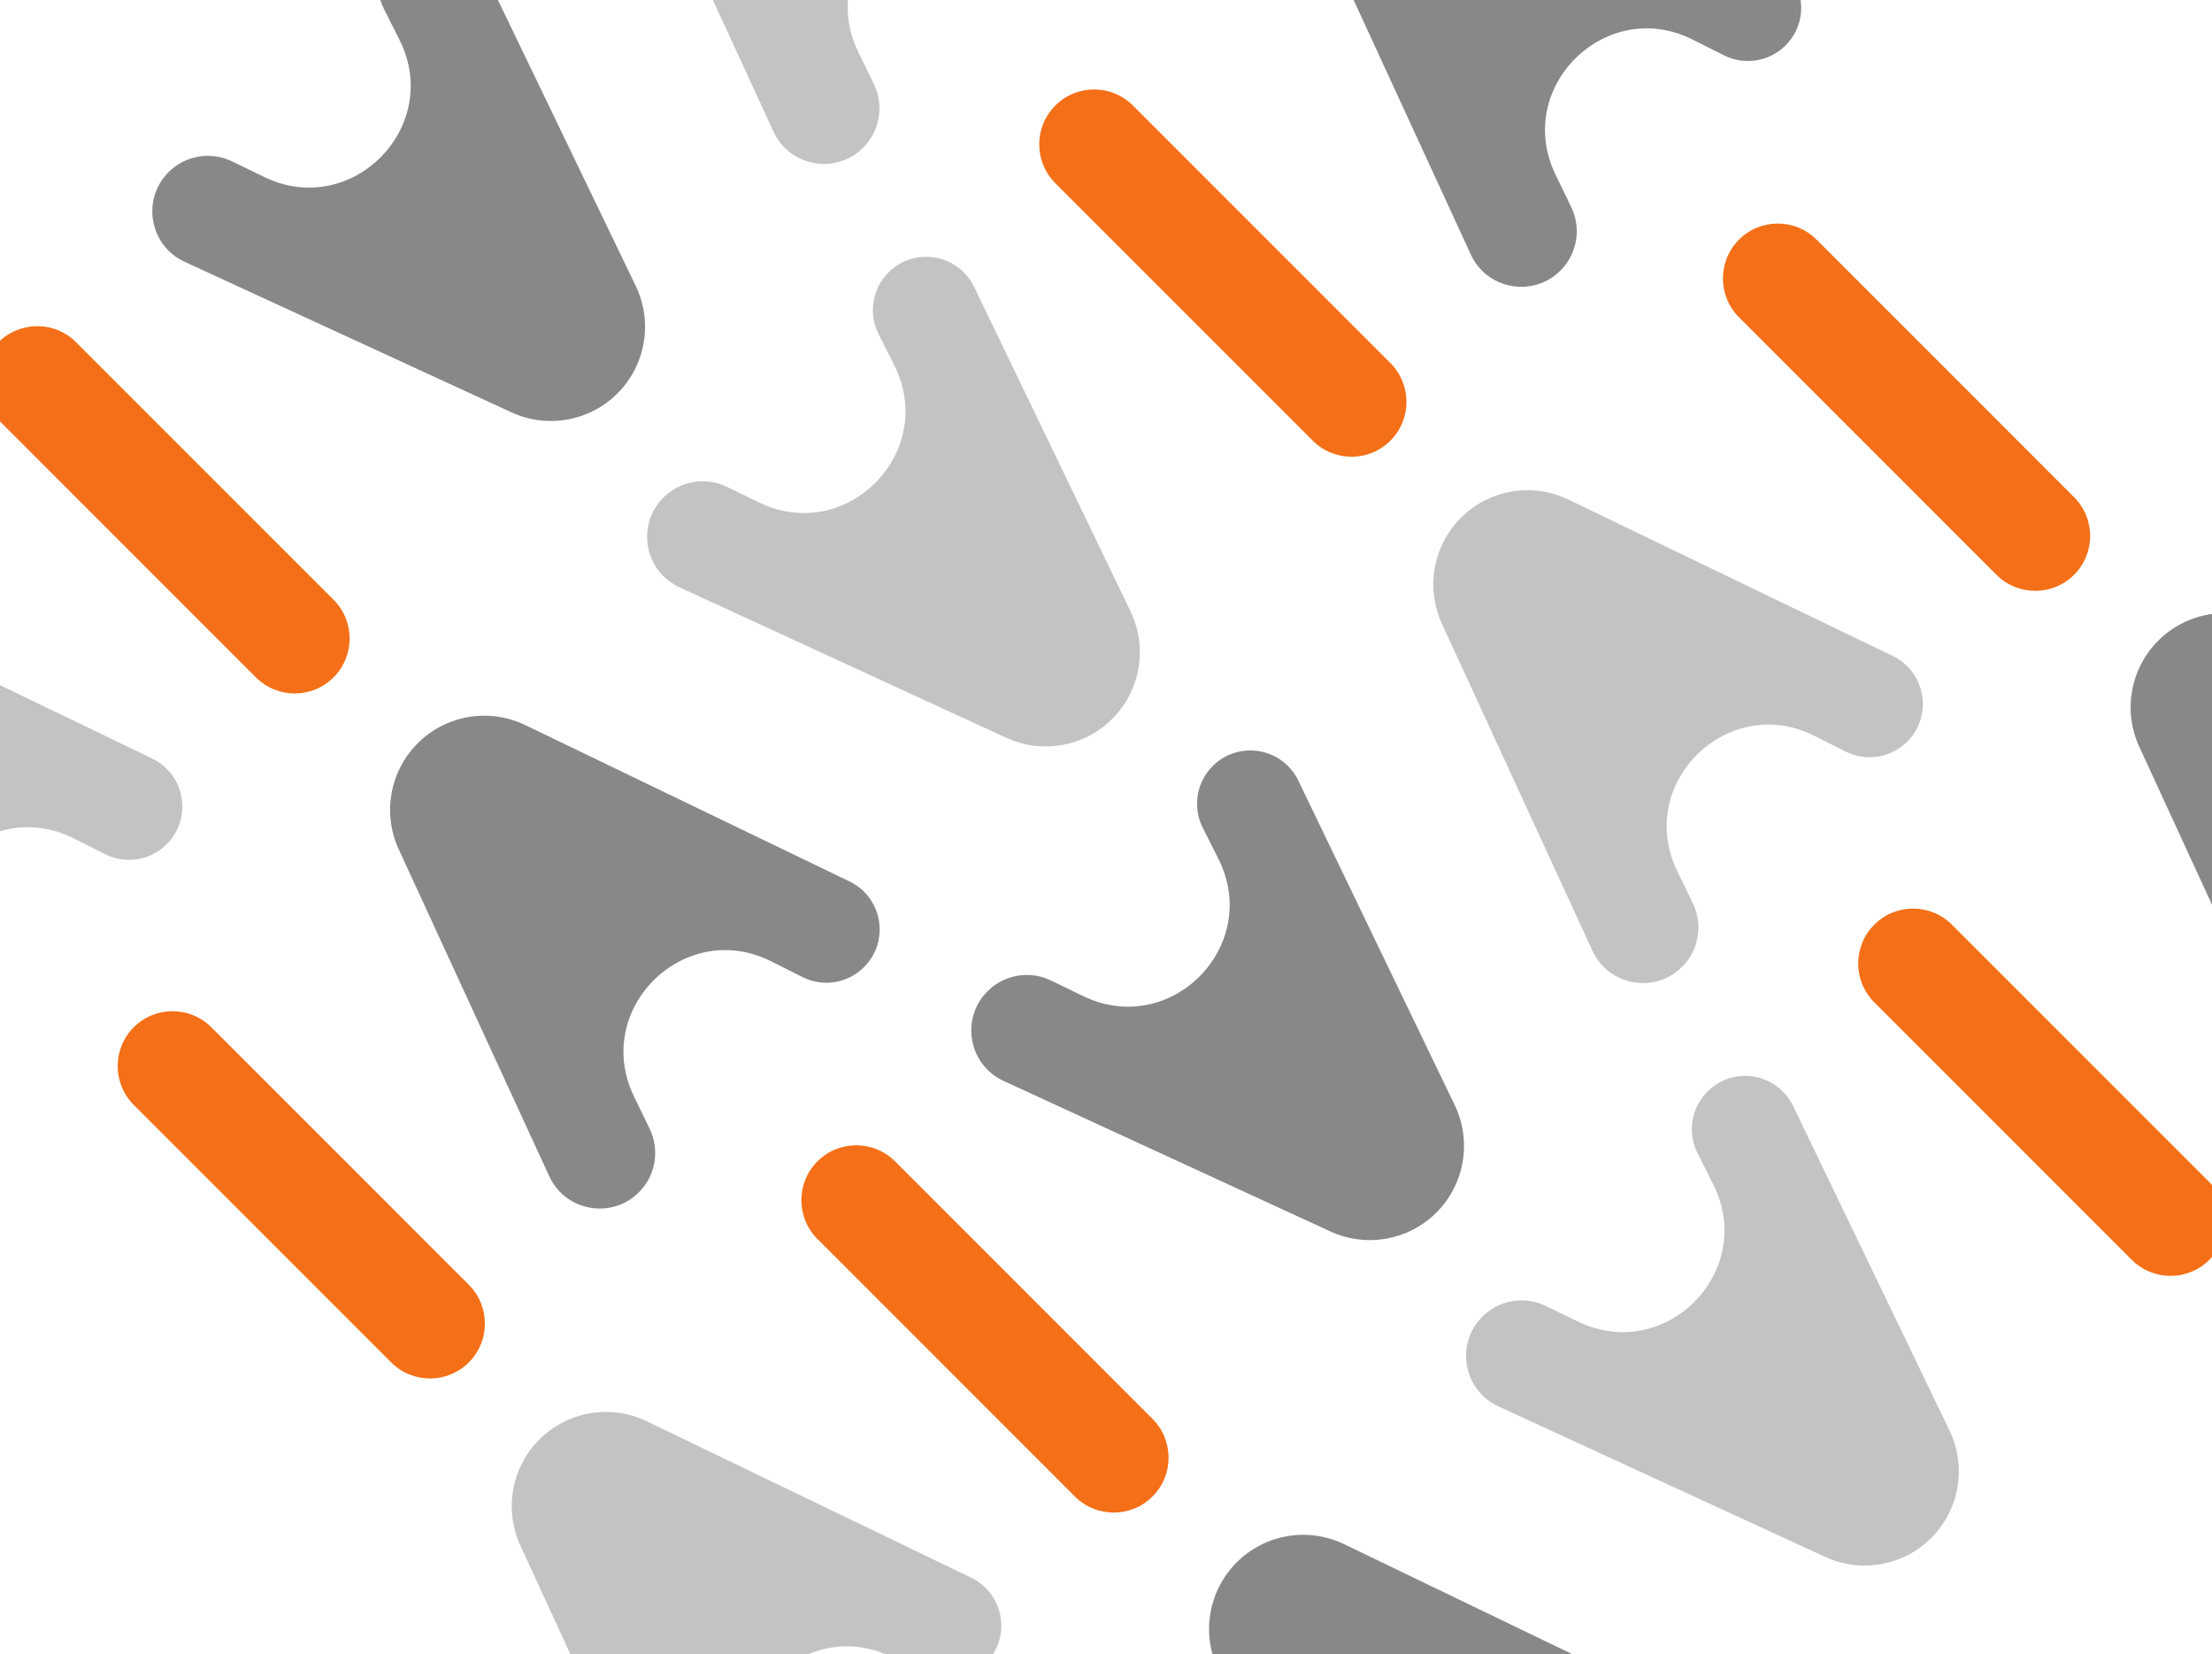
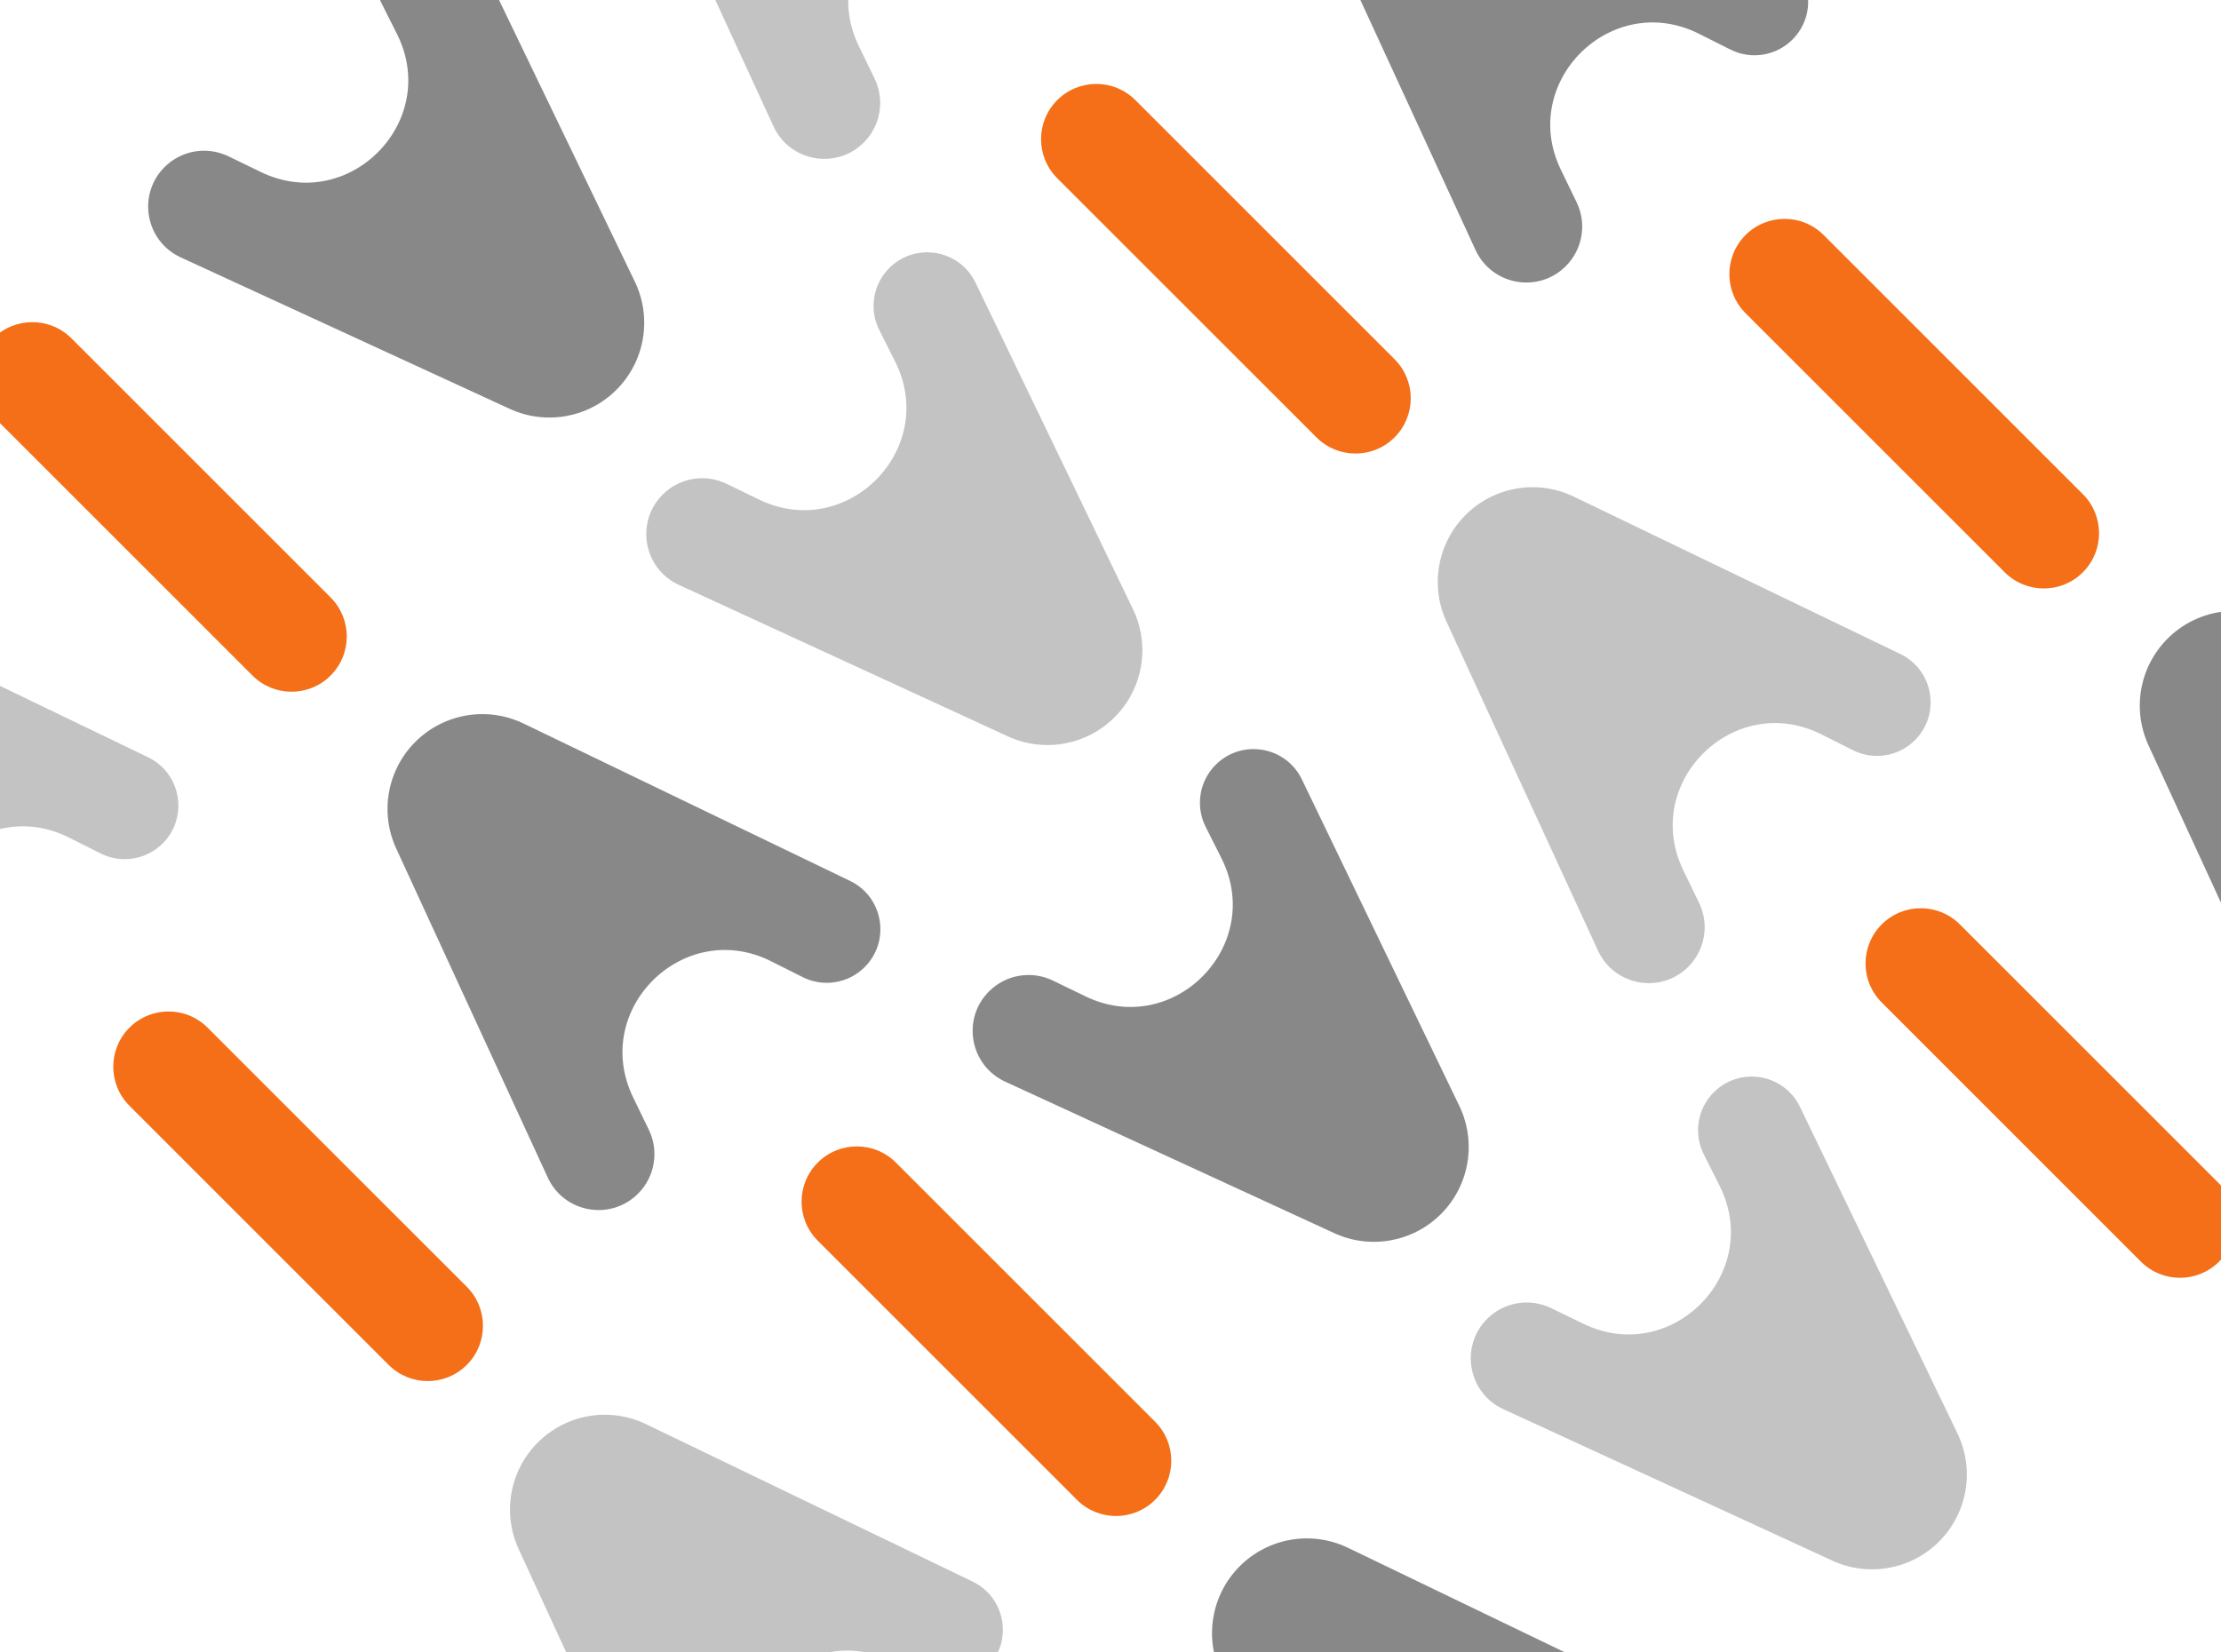
- <svg xmlns="http://www.w3.org/2000/svg" width="376" height="281" viewBox="0 0 376 281" fill="none">
-   <path d="M375.548 200.91C379.192 204.553 379.192 210.46 375.548 214.103C371.905 217.746 365.999 217.746 362.356 214.103L318.593 170.34C314.95 166.697 314.95 160.79 318.593 157.147C322.236 153.504 328.143 153.504 331.786 157.147L375.548 200.91Z" fill="#F46F17" />
-   <path d="M254.7 239.015C248.731 236.267 247.327 228.413 251.973 223.767C254.816 220.924 259.148 220.194 262.765 221.947L268.235 224.599C283.1 231.805 298.634 216.046 291.216 201.285L288.547 195.976C286.794 192.487 287.474 188.266 290.235 185.505C294.645 181.095 302.089 182.358 304.797 187.976L331.374 243.104C334.33 249.235 333.086 256.565 328.274 261.377C323.535 266.116 316.345 267.402 310.257 264.598L254.7 239.015Z" fill="#121212" fill-opacity="0.25" />
-   <path d="M389.217 182.459C391.966 188.427 399.819 189.832 404.466 185.185C407.309 182.342 408.039 178.011 406.285 174.393L403.634 168.924C396.428 154.058 412.187 138.524 426.947 145.943L432.257 148.611C435.746 150.365 439.966 149.685 442.728 146.923C447.138 142.513 445.875 135.07 440.257 132.361L385.128 105.784C378.997 102.829 371.668 104.072 366.855 108.885C362.116 113.624 360.831 120.814 363.634 126.902L389.217 182.459Z" fill="#121212" fill-opacity="0.5" />
-   <path d="M232.569 339.107C235.318 345.075 243.171 346.48 247.818 341.833C250.66 338.991 251.391 334.659 249.637 331.041L246.986 325.572C239.78 310.706 255.539 295.172 270.299 302.591L275.608 305.26C279.098 307.013 283.318 306.333 286.08 303.572C290.49 299.161 289.226 291.718 283.608 289.009L228.48 262.432C222.349 259.477 215.02 260.72 210.207 265.533C205.468 270.272 204.183 277.462 206.986 283.55L232.569 339.107Z" fill="#121212" fill-opacity="0.5" />
-   <path d="M236.339 61.701C239.982 65.344 239.982 71.25 236.339 74.893C232.696 78.536 226.79 78.536 223.147 74.893L179.384 31.13C175.741 27.487 175.741 21.581 179.384 17.938C183.027 14.295 188.933 14.295 192.576 17.938L236.339 61.701Z" fill="#F46F17" />
-   <path d="M79.691 218.349C83.334 221.992 83.334 227.898 79.691 231.541C76.048 235.184 70.141 235.184 66.498 231.541L22.736 187.779C19.093 184.136 19.093 178.229 22.736 174.586C26.379 170.943 32.285 170.943 35.928 174.586L79.691 218.349Z" fill="#F46F17" />
-   <path d="M115.491 99.806C109.522 97.058 108.118 89.204 112.764 84.557C115.607 81.715 119.938 80.984 123.556 82.738L129.026 85.389C143.891 92.595 159.425 76.836 152.006 62.076L149.338 56.767C147.584 53.278 148.265 49.057 151.026 46.296C155.436 41.886 162.88 43.149 165.588 48.767L192.165 103.895C195.121 110.026 193.877 117.355 189.064 122.168C184.325 126.907 177.136 128.192 171.048 125.389L115.491 99.806Z" fill="#121212" fill-opacity="0.25" />
-   <path d="M250.008 43.249C252.756 49.218 260.61 50.622 265.256 45.976C268.099 43.133 268.83 38.802 267.076 35.184L264.425 29.715C257.219 14.849 272.977 -0.685 287.738 6.734L293.047 9.402C296.536 11.156 300.757 10.476 303.518 7.714C307.928 3.304 306.665 -4.14 301.047 -6.848L245.919 -33.425C239.788 -36.381 232.459 -35.137 227.646 -30.325C222.907 -25.585 221.621 -18.396 224.425 -12.308L250.008 43.249Z" fill="#121212" fill-opacity="0.5" />
-   <path d="M93.36 199.898C96.108 205.866 103.962 207.27 108.608 202.624C111.451 199.781 112.181 195.45 110.428 191.832L107.776 186.363C100.571 171.497 116.329 155.963 131.09 163.382L136.399 166.05C139.888 167.804 144.109 167.124 146.87 164.362C151.28 159.952 150.017 152.508 144.399 149.8L89.271 123.223C83.14 120.267 75.811 121.511 70.998 126.324C66.259 131.063 64.973 138.253 67.777 144.34L93.36 199.898Z" fill="#121212" fill-opacity="0.5" />
-   <path d="M308.791 40.727C305.148 37.084 299.242 37.084 295.599 40.727C291.956 44.37 291.956 50.276 295.599 53.919L339.362 97.682C343.005 101.325 348.911 101.325 352.554 97.682C356.197 94.039 356.197 88.132 352.554 84.489L308.791 40.727Z" fill="#F46F17" />
-   <path d="M152.143 197.375C148.5 193.732 142.594 193.732 138.951 197.375C135.308 201.018 135.308 206.924 138.951 210.567L182.713 254.33C186.356 257.973 192.263 257.973 195.906 254.33C199.549 250.687 199.549 244.781 195.906 241.138L152.143 197.375Z" fill="#F46F17" />
-   <path d="M270.686 161.575C273.434 167.544 281.288 168.948 285.935 164.302C288.777 161.459 289.508 157.127 287.754 153.51L285.103 148.04C277.897 133.175 293.656 117.641 308.416 125.059L313.725 127.728C317.215 129.482 321.435 128.801 324.196 126.04C328.606 121.63 327.343 114.186 321.725 111.478L266.597 84.901C260.466 81.945 253.137 83.189 248.324 88.001C243.585 92.74 242.3 99.93 245.103 106.018L270.686 161.575Z" fill="#121212" fill-opacity="0.25" />
-   <path d="M114.038 318.223C116.786 324.192 124.64 325.596 129.286 320.95C132.129 318.107 132.859 313.776 131.106 310.158L128.454 304.688C121.249 289.823 137.007 274.289 151.768 281.708L157.077 284.376C160.566 286.13 164.787 285.449 167.548 282.688C171.958 278.278 170.695 270.834 165.077 268.126L109.949 241.549C103.818 238.593 96.489 239.837 91.676 244.65C86.937 249.389 85.651 256.578 88.455 262.666L114.038 318.223Z" fill="#121212" fill-opacity="0.25" />
-   <path d="M170.594 183.706C164.626 180.958 163.222 173.104 167.868 168.457C170.711 165.615 175.042 164.884 178.66 166.638L184.129 169.289C198.995 176.495 214.529 160.736 207.11 145.976L204.442 140.667C202.688 137.177 203.368 132.957 206.13 130.196C210.54 125.786 217.984 127.049 220.692 132.667L247.269 187.795C250.225 193.926 248.981 201.255 244.168 206.068C239.429 210.807 232.239 212.092 226.152 209.289L170.594 183.706Z" fill="#121212" fill-opacity="0.5" />
-   <path d="M12.934 58.165C9.291 54.522 3.384 54.522 -0.259 58.165C-3.902 61.809 -3.902 67.715 -0.259 71.358L43.504 115.121C47.147 118.764 53.054 118.764 56.697 115.121C60.34 111.478 60.34 105.571 56.697 101.928L12.934 58.165Z" fill="#F46F17" />
-   <path d="M131.477 22.366C134.225 28.334 142.079 29.739 146.725 25.092C149.568 22.25 150.298 17.918 148.545 14.3L145.893 8.831C138.687 -6.035 154.446 -21.569 169.207 -14.15L174.516 -11.481C178.005 -9.728 182.226 -10.408 184.987 -13.169C189.397 -17.579 188.134 -25.023 182.516 -27.732L127.388 -54.309C121.257 -57.264 113.927 -56.021 109.115 -51.208C104.376 -46.469 103.09 -39.279 105.894 -33.191L131.477 22.366Z" fill="#121212" fill-opacity="0.25" />
-   <path d="M-25.172 179.014C-22.423 184.983 -14.569 186.387 -9.923 181.741C-7.08 178.898 -6.35 174.566 -8.104 170.949L-10.755 165.479C-17.961 150.614 -2.202 135.08 12.559 142.498L17.868 145.167C21.357 146.92 25.578 146.24 28.339 143.479C32.749 139.069 31.486 131.625 25.868 128.917L-29.261 102.339C-35.391 99.384 -42.721 100.628 -47.533 105.44C-52.273 110.179 -53.558 117.369 -50.755 123.457L-25.172 179.014Z" fill="#121212" fill-opacity="0.25" />
-   <path d="M31.385 44.497C25.417 41.748 24.012 33.894 28.659 29.248C31.501 26.405 35.833 25.675 39.451 27.429L44.92 30.08C59.786 37.286 75.32 21.527 67.901 6.767L65.232 1.457C63.479 -2.032 64.159 -6.252 66.921 -9.014C71.331 -13.424 78.774 -12.161 81.483 -6.543L108.06 48.586C111.015 54.717 109.772 62.046 104.959 66.858C100.22 71.598 93.03 72.883 86.942 70.08L31.385 44.497Z" fill="#121212" fill-opacity="0.5" />
+ <svg xmlns="http://www.w3.org/2000/svg" width="375" height="279" viewBox="0 0 375 279" fill="none">
+   <path d="M374.671 199.88C378.314 203.523 378.314 209.43 374.671 213.073C371.028 216.716 365.122 216.716 361.479 213.073L317.716 169.31C314.073 165.667 314.073 159.761 317.716 156.118C321.359 152.475 327.266 152.475 330.909 156.118L374.671 199.88Z" fill="#F46F17" />
+   <path d="M253.823 237.986C247.854 235.237 246.45 227.383 251.096 222.737C253.939 219.894 258.271 219.164 261.888 220.918L267.358 223.569C282.223 230.775 297.757 215.016 290.339 200.256L287.67 194.946C285.916 191.457 286.597 187.237 289.358 184.475C293.768 180.065 301.212 181.328 303.92 186.946L330.497 242.075C333.453 248.206 332.209 255.535 327.397 260.347C322.658 265.087 315.468 266.372 309.38 263.569L253.823 237.986Z" fill="#121212" fill-opacity="0.25" />
+   <path d="M388.34 181.429C391.089 187.398 398.942 188.802 403.589 184.156C406.431 181.313 407.162 176.981 405.408 173.364L402.757 167.894C395.551 153.029 411.31 137.495 426.07 144.913L431.379 147.582C434.869 149.336 439.089 148.655 441.851 145.894C446.261 141.484 444.997 134.04 439.379 131.332L384.251 104.755C378.12 101.799 370.791 103.043 365.978 107.855C361.239 112.594 359.954 119.784 362.757 125.872L388.34 181.429Z" fill="#121212" fill-opacity="0.5" />
+   <path d="M231.692 338.077C234.44 344.046 242.294 345.45 246.941 340.804C249.783 337.961 250.514 333.629 248.76 330.012L246.109 324.542C238.903 309.677 254.662 294.143 269.422 301.561L274.731 304.23C278.221 305.984 282.441 305.303 285.202 302.542C289.613 298.132 288.349 290.688 282.731 287.98L227.603 261.403C221.472 258.447 214.143 259.691 209.33 264.503C204.591 269.243 203.306 276.432 206.109 282.52L231.692 338.077Z" fill="#121212" fill-opacity="0.5" />
+   <path d="M235.462 60.671C239.105 64.314 239.105 70.221 235.462 73.864C231.819 77.507 225.913 77.507 222.269 73.864L178.507 30.101C174.864 26.458 174.864 20.551 178.507 16.908C182.15 13.265 188.056 13.265 191.699 16.908L235.462 60.671Z" fill="#F46F17" />
+   <path d="M78.814 217.319C82.457 220.962 82.457 226.869 78.814 230.512C75.171 234.155 69.264 234.155 65.621 230.512L21.858 186.749C18.215 183.106 18.215 177.199 21.858 173.556C25.502 169.913 31.408 169.913 35.051 173.556L78.814 217.319Z" fill="#F46F17" />
+   <path d="M114.613 98.776C108.645 96.028 107.241 88.174 111.887 83.528C114.73 80.685 119.061 79.955 122.679 81.708L128.148 84.36C143.014 91.566 158.548 75.807 151.129 61.046L148.461 55.737C146.707 52.248 147.387 48.027 150.149 45.266C154.559 40.856 162.003 42.119 164.711 47.737L191.288 102.865C194.244 108.996 193 116.325 188.187 121.138C183.448 125.877 176.259 127.163 170.171 124.359L114.613 98.776Z" fill="#121212" fill-opacity="0.25" />
+   <path d="M249.131 42.22C251.879 48.188 259.733 49.593 264.379 44.946C267.222 42.103 267.952 37.772 266.199 34.154L263.547 28.685C256.342 13.819 272.1 -1.715 286.861 5.704L292.17 8.372C295.659 10.126 299.88 9.446 302.641 6.684C307.051 2.274 305.788 -5.169 300.17 -7.878L245.042 -34.455C238.911 -37.41 231.582 -36.167 226.769 -31.354C222.03 -26.615 220.744 -19.425 223.548 -13.338L249.131 42.22Z" fill="#121212" fill-opacity="0.5" />
+   <path d="M92.483 198.868C95.231 204.836 103.085 206.241 107.731 201.594C110.574 198.752 111.304 194.42 109.551 190.802L106.899 185.333C99.694 170.467 115.452 154.933 130.213 162.352L135.522 165.021C139.011 166.774 143.232 166.094 145.993 163.333C150.403 158.922 149.14 151.479 143.522 148.77L88.394 122.193C82.263 119.238 74.933 120.481 70.121 125.294C65.382 130.033 64.096 137.223 66.9 143.311L92.483 198.868Z" fill="#121212" fill-opacity="0.5" />
+   <path d="M307.914 39.697C304.271 36.054 298.365 36.054 294.722 39.697C291.079 43.34 291.079 49.246 294.722 52.89L338.484 96.652C342.127 100.295 348.034 100.295 351.677 96.652C355.32 93.009 355.32 87.103 351.677 83.46L307.914 39.697Z" fill="#F46F17" />
+   <path d="M151.266 196.345C147.623 192.702 141.717 192.702 138.074 196.345C134.43 199.988 134.43 205.895 138.074 209.538L181.836 253.3C185.479 256.944 191.386 256.943 195.029 253.3C198.672 249.657 198.672 243.751 195.029 240.108L151.266 196.345Z" fill="#F46F17" />
+   <path d="M269.809 160.546C272.557 166.514 280.411 167.918 285.057 163.272C287.9 160.429 288.63 156.098 286.877 152.48L284.226 147.011C277.02 132.145 292.778 116.611 307.539 124.03L312.848 126.698C316.337 128.452 320.558 127.772 323.319 125.01C327.729 120.6 326.466 113.156 320.848 110.448L265.72 83.871C259.589 80.915 252.26 82.159 247.447 86.972C242.708 91.711 241.422 98.9 244.226 104.988L269.809 160.546Z" fill="#121212" fill-opacity="0.25" />
+   <path d="M113.161 317.194C115.909 323.162 123.763 324.567 128.409 319.92C131.252 317.077 131.982 312.746 130.229 309.128L127.577 303.659C120.371 288.793 136.13 273.259 150.891 280.678L156.2 283.346C159.689 285.1 163.91 284.42 166.671 281.658C171.081 277.248 169.818 269.805 164.2 267.096L109.072 240.519C102.941 237.564 95.612 238.807 90.799 243.62C86.06 248.359 84.774 255.549 87.578 261.637L113.161 317.194Z" fill="#121212" fill-opacity="0.25" />
+   <path d="M169.717 182.676C163.749 179.928 162.344 172.074 166.991 167.428C169.834 164.585 174.165 163.855 177.783 165.608L183.252 168.26C198.118 175.466 213.652 159.707 206.233 144.946L203.565 139.637C201.811 136.148 202.491 131.927 205.253 129.166C209.663 124.756 217.106 126.019 219.815 131.637L246.392 186.765C249.347 192.896 248.104 200.226 243.291 205.038C238.552 209.777 231.362 211.063 225.274 208.259L169.717 182.676Z" fill="#121212" fill-opacity="0.5" />
+   <path d="M12.057 57.136C8.414 53.493 2.507 53.493 -1.136 57.136C-4.779 60.779 -4.779 66.685 -1.136 70.328L42.627 114.091C46.27 117.734 52.176 117.734 55.819 114.091C59.462 110.448 59.462 104.542 55.819 100.899L12.057 57.136Z" fill="#F46F17" />
+   <path d="M130.6 21.336C133.348 27.305 141.202 28.709 145.848 24.063C148.691 21.22 149.421 16.889 147.667 13.271L145.016 7.801C137.81 -7.064 153.569 -22.598 168.33 -15.18L173.639 -12.511C177.128 -10.757 181.349 -11.438 184.11 -14.199C188.52 -18.609 187.257 -26.053 181.639 -28.761L126.51 -55.338C120.38 -58.294 113.05 -57.05 108.238 -52.238C103.499 -47.498 102.213 -40.309 105.016 -34.221L130.6 21.336Z" fill="#121212" fill-opacity="0.25" />
+   <path d="M-26.049 177.984C-23.3 183.953 -15.446 185.357 -10.8 180.711C-7.957 177.868 -7.227 173.537 -8.981 169.919L-11.632 164.449C-18.838 149.584 -3.079 134.05 11.681 141.469L16.991 144.137C20.48 145.891 24.7 145.21 27.462 142.449C31.872 138.039 30.609 130.595 24.991 127.887L-30.138 101.31C-36.269 98.354 -43.598 99.598 -48.41 104.411C-53.15 109.15 -54.435 116.339 -51.632 122.427L-26.049 177.984Z" fill="#121212" fill-opacity="0.25" />
+   <path d="M30.508 43.467C24.54 40.719 23.135 32.865 27.782 28.218C30.624 25.376 34.956 24.645 38.574 26.399L44.043 29.05C58.908 36.256 74.442 20.497 67.024 5.737L64.355 0.428C62.602 -3.062 63.282 -7.282 66.043 -10.043C70.453 -14.453 77.897 -13.19 80.606 -7.572L107.183 47.556C110.138 53.687 108.895 61.016 104.082 65.829C99.343 70.568 92.153 71.853 86.065 69.05L30.508 43.467Z" fill="#121212" fill-opacity="0.5" />
</svg>
